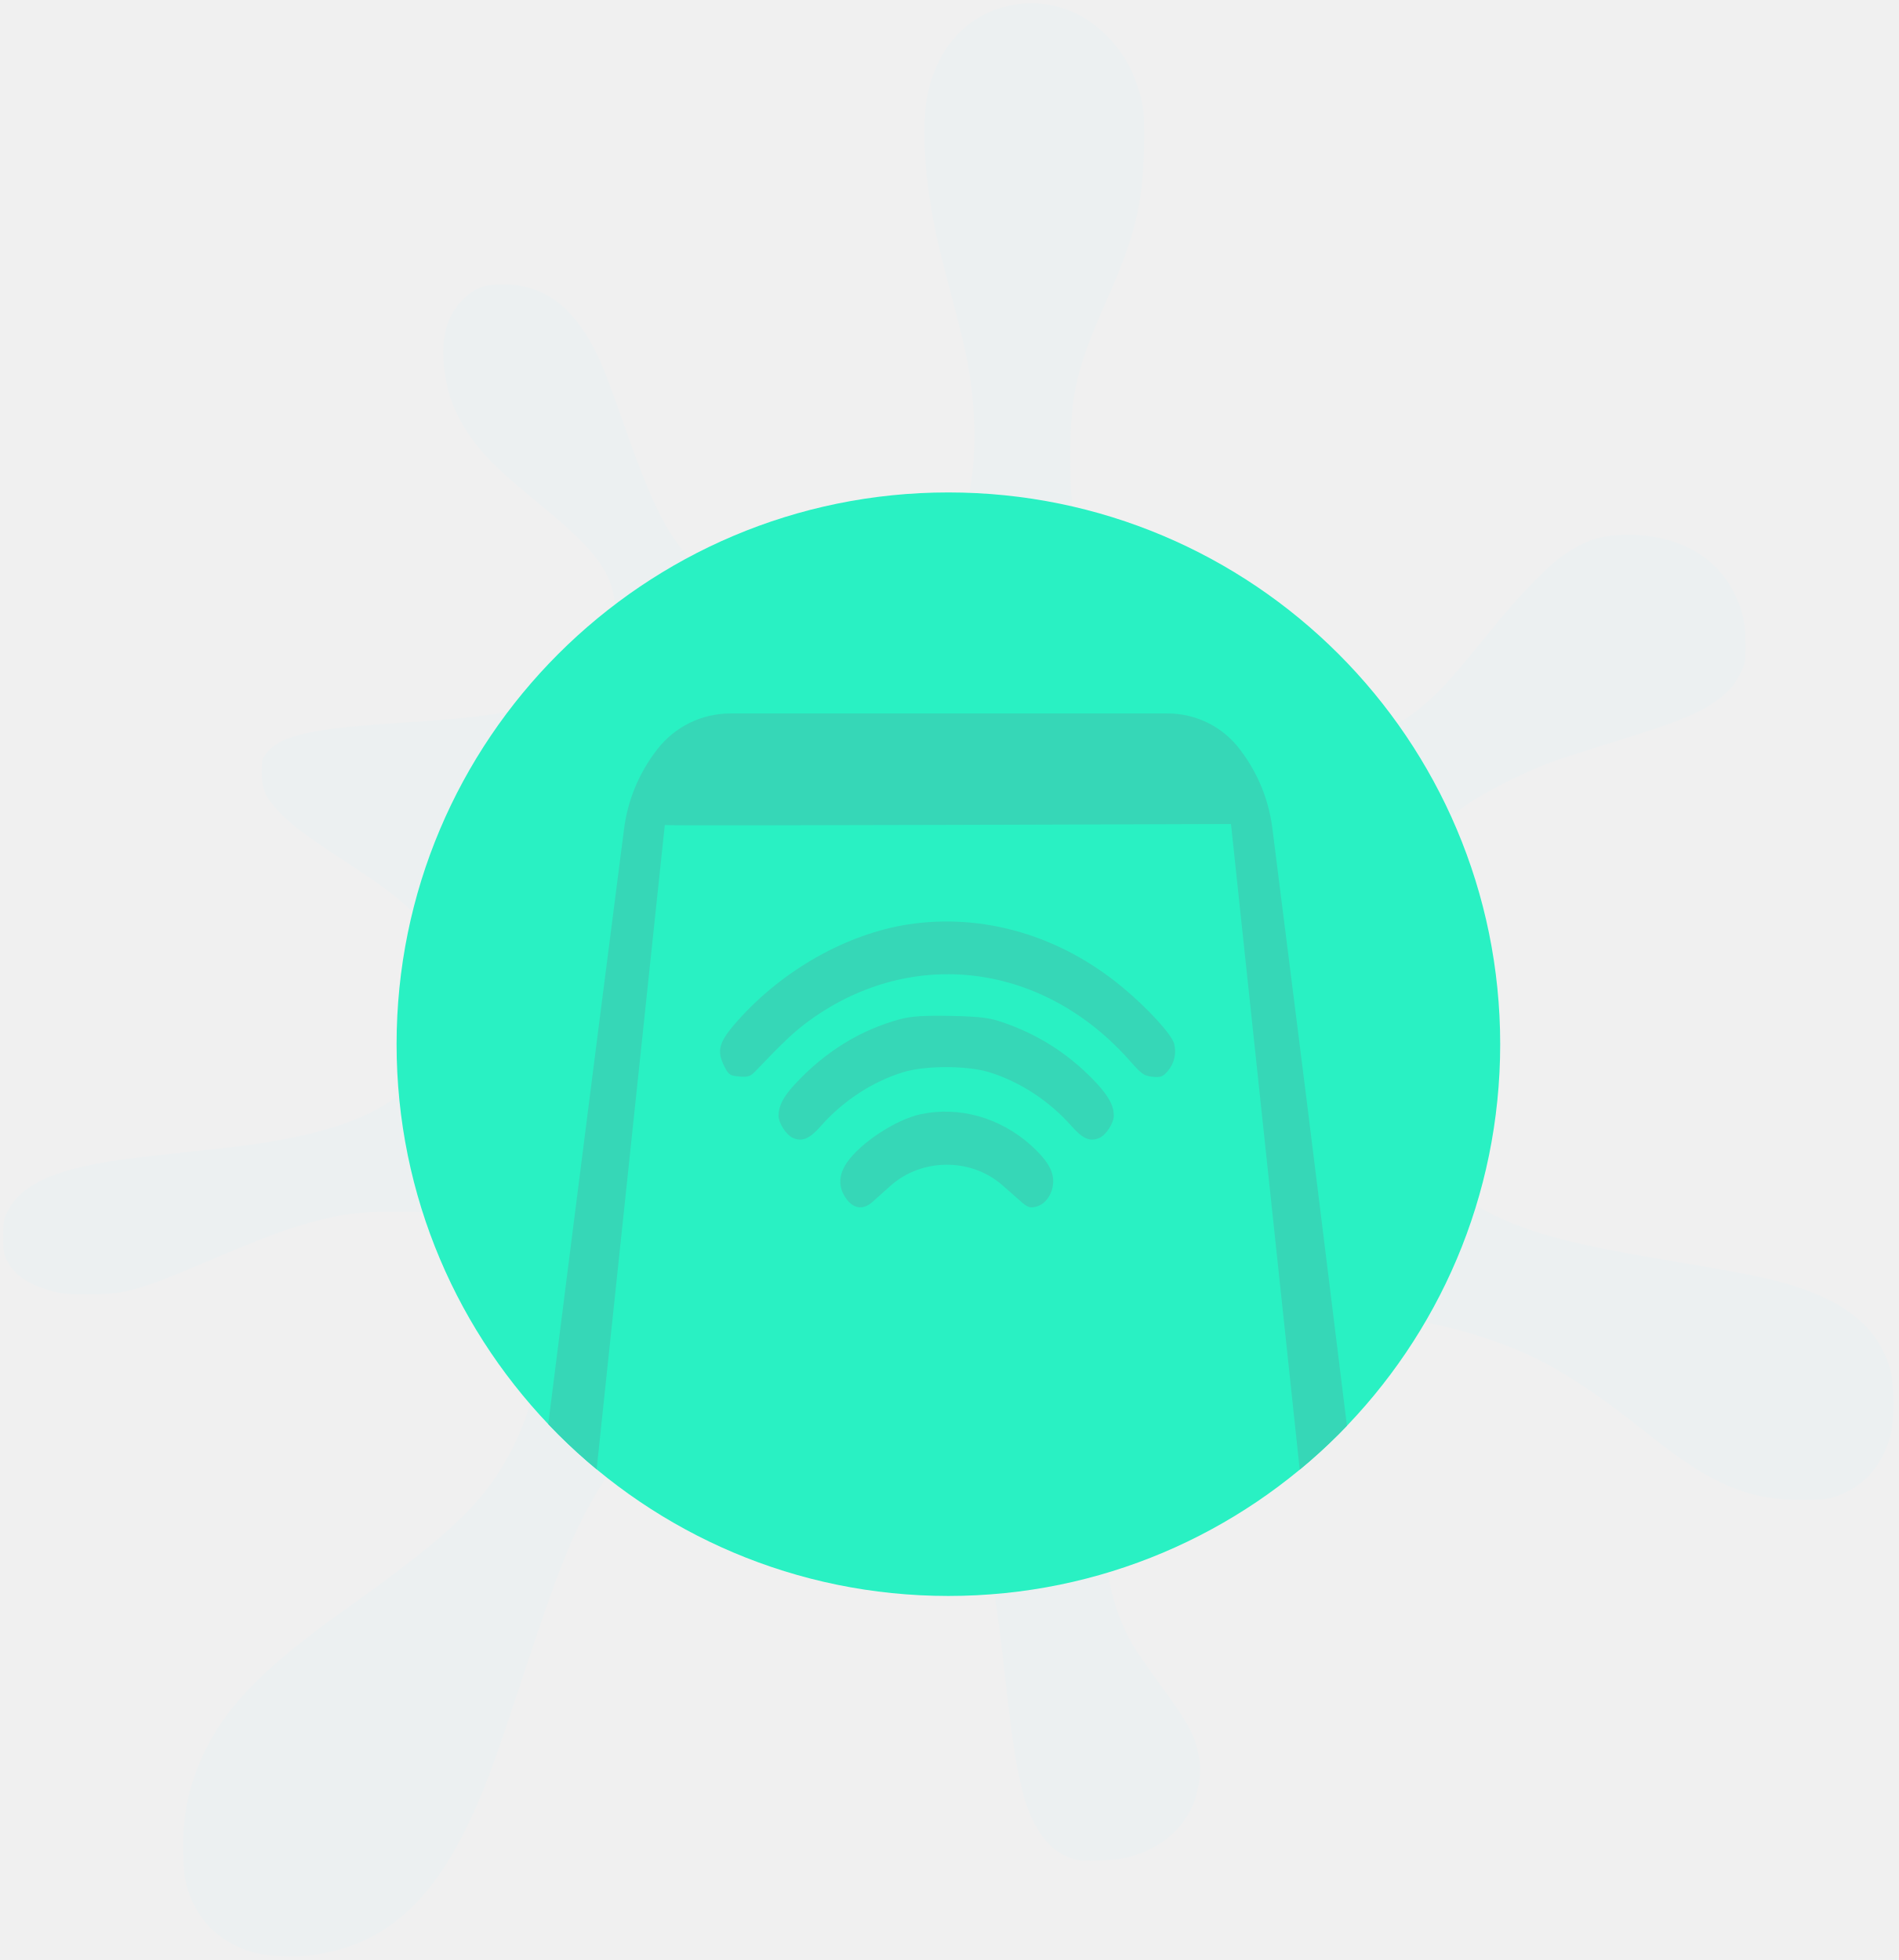
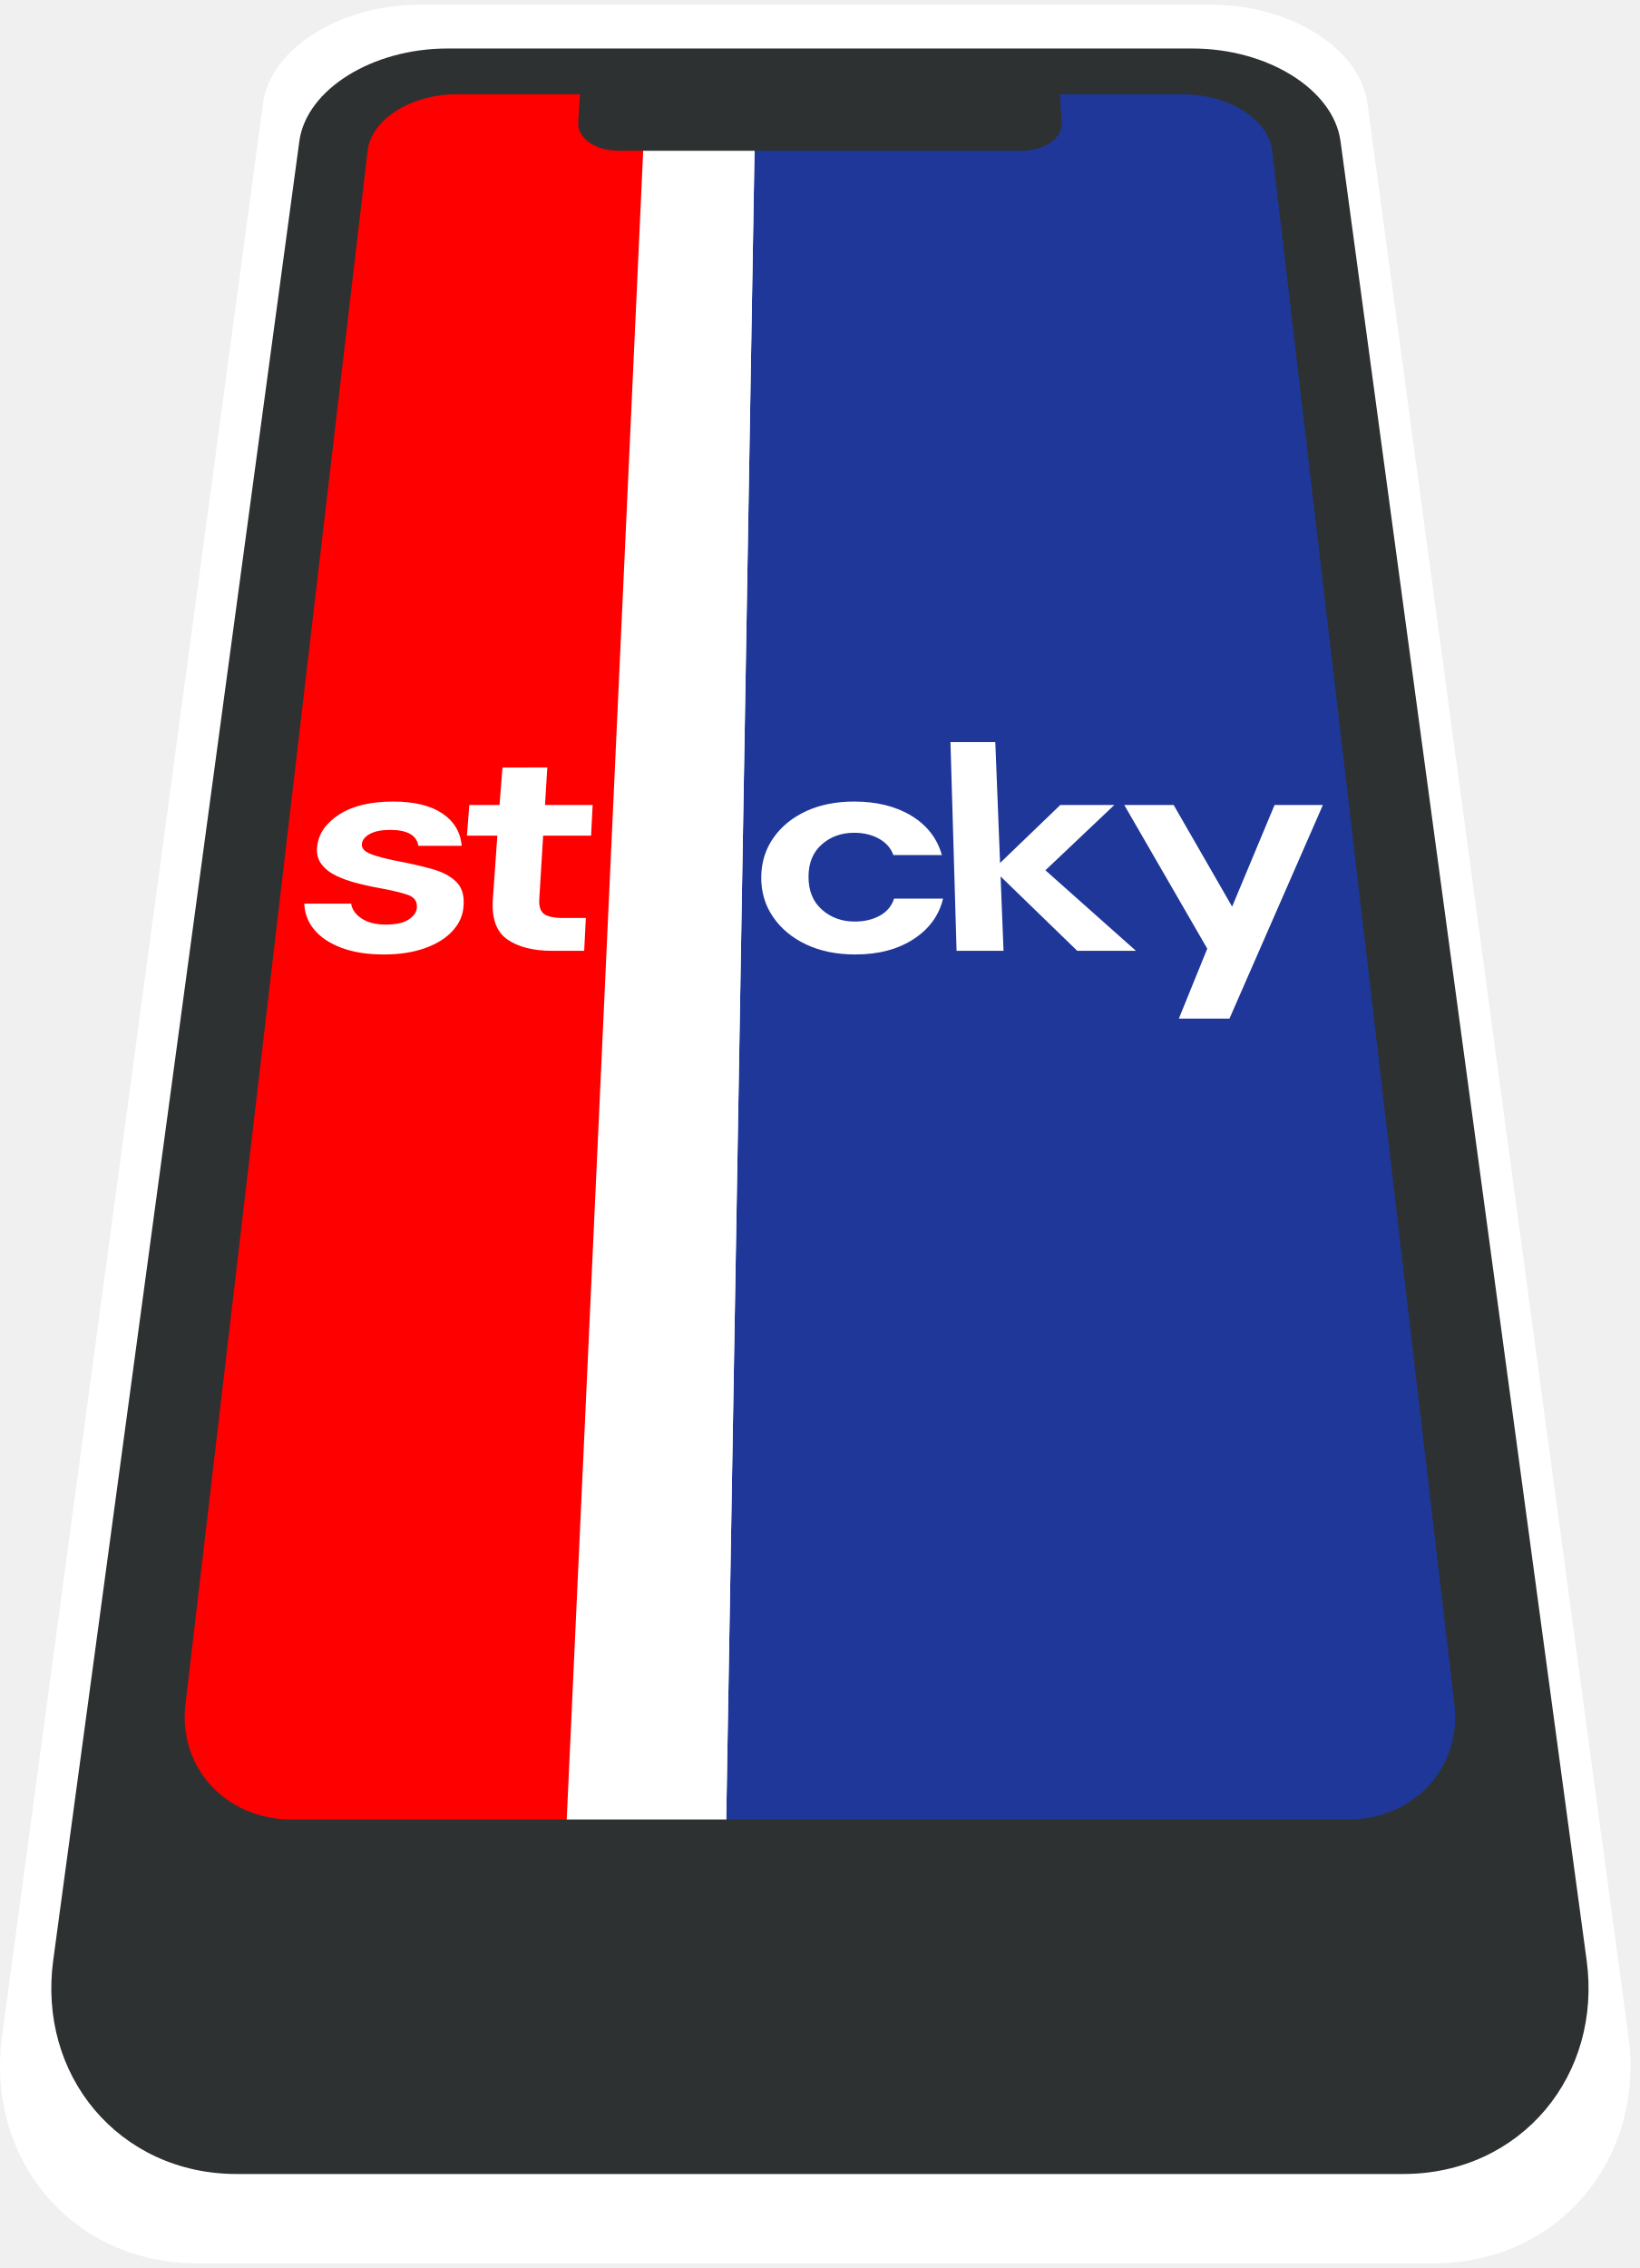
- <svg xmlns="http://www.w3.org/2000/svg" xmlns:xlink="http://www.w3.org/1999/xlink" height="1206" viewBox="0 0 1168 1206" width="1168">
-   <defs>
-     <circle id="a" cx="339.5" cy="339.5" r="339.5" />
-     <mask id="b" fill="#fff">
-       <use fill="#fff" fill-rule="evenodd" xlink:href="#a" />
-     </mask>
-   </defs>
-   <g fill="none" fill-rule="evenodd" transform="translate(2 2)">
-     <path d="m619 1200.3c-24.8-5.4-42.5-23.7-49.5-51-5.7-21.9-2.4-64.1 7.9-104.4 2.7-10.2 7.1-27.4 9.9-38.1 5.5-21.4 7.6-32.8 9.2-49.5 4.5-49.3-6-89.2-29.3-111.2-17.7-16.7-39.8-23.4-70.8-21.2-28.8 2-49.5 10.8-68 28.9-19.2 18.9-28.3 36.3-47.6 91.9-4.7 13.5-10.6 29.3-13.2 35.1-14.7 33-33.6 48-60.3 48-10.9 0-16.5-1.9-23.1-8-10.1-9.3-14.3-21.4-13.3-38.5 1.1-18.9 7-34.8 18.9-50.5 8.3-10.9 17.6-19.8 41-38.9 36.1-29.6 45.6-43.4 45.7-66.6 0-17.2-3.9-27.5-14.7-38.1-10.1-10.1-26.5-17.4-48.6-21.9-15.9-3.1-33.4-5-64.7-7-59-3.7-77.4-7.7-86.5-18.9-2.8-3.5-3-4.4-3-11.9 0-10.1 2.2-15.1 10.4-23.9 7.2-7.8 16.4-14.8 40.1-30.3 24.3-15.9 33.6-22.9 43-32.4 8.8-8.9 14.5-17.1 17.9-26.1 2.4-6 2.6-7.7 2.5-21.5-.1-13.2-.4-16.1-2.8-23.8-12.3-41-45.5-60.9-118.1-71.1-6-.9-22-2.7-35.5-4.1s-29.9-3.3-36.5-4.1c-45.9-5.7-68-15-77.2-32.5-2.6-4.9-2.8-6.3-2.8-15.9 0-9 .3-11.1 2.3-14.7 4.8-9.1 12.6-14.4 26.9-18.5 6.7-1.9 10.2-2.3 23.8-2.2 22.3 0 30.5 2.3 74.4 21 30.7 13.2 47.5 19.4 62.1 23.3 21 5.5 28.7 6.5 50.5 6.5 17.4 0 21.2-.2 28.9-2.2 25.4-6.4 42.5-19.1 52.2-38.7 6-12.4 7.7-20.7 7.7-38.5-.1-24.3-4.2-43-14.2-63.5-16.4-33.7-37-53.9-102.5-100.6-50.2-35.7-73.5-59-87.5-87.4-10.4-21.1-14.6-40.7-13.8-64.5.3-12.1.9-15.8 3.1-22.7 6.2-19 20.6-32.4 40.8-37.9 7.7-2.1 24.8-2.9 35-1.5 42.3 5.7 71.4 29.7 95.3 78.6 10.5 21.6 16.2 36.7 34.9 93.5 17 51.6 26.2 76.4 35.6 95 29.4 58.8 66 85.4 120.5 87.7 23.3 1 46-3 63.3-11.2 32.5-15.4 52.3-43.3 64.2-90 5.1-20 8.2-39.8 13-83.5 5.8-52.4 9.7-72.3 17.2-87.5 5.8-11.8 12.9-18.9 22.6-22.6 5.1-1.9 7.1-2.1 18.7-1.6 10.3.4 14.6 1 21 3 21.2 6.9 35.3 21.8 39 41.3 1.9 9.5 1.9 14.1 0 22.8-2.2 10.3-7.2 19.3-21.4 38.5-7.1 9.6-15.2 21.3-18 25.9-14.2 23.8-19.6 51.4-17.3 87.9 2 31.6 6.4 50.8 16.2 70.8 9.4 19.4 21.1 31.5 38.5 40 13.5 6.6 22.7 8.6 43.5 9.2 40.9 1.3 92.4-4.9 126.4-15.2 40.4-12.3 63.3-25.4 112.6-64.6 36-28.6 58.6-37.9 91.9-37.9 8.7 0 14.5.5 18.2 1.6 17.9 5.3 30.3 18.6 35.6 38.4 2.5 9 2.4 30.9-.1 39.9-6.8 24.8-25.5 41.1-59.6 51.9-14.8 4.7-30.2 7.8-74.5 15.2-59.9 10-85 16.4-109.4 28.1-26.9 12.8-47.8 32.3-59.4 55.4-20.2 40.4-20.7 103.9-1.1 146.3 8.5 18.5 24.7 37.6 43 50.8 10.5 7.6 36.4 20.6 51.9 26.3 6.1 2.2 24.2 8 40.3 13 39.5 12.3 51.6 17.3 63.1 25.9 6.8 5.1 10.5 9.6 13.9 16.9 2.5 5.3 2.7 6.8 2.6 17.3-.1 13.7-1.8 21.1-7.7 32.5-12.1 23.2-37.2 35.6-69.2 34.3-13-.6-21.7-3.5-33.6-11.4-10.6-6.9-29-25.9-47.5-48.9-19.8-24.5-29-34.9-38-42.7-21.8-18.8-33.7-21.8-74.9-18.7-75.9 5.6-114.9 31-133.5 86.8-7.5 22.3-11 49.1-11 83.1 0 38.3 3.8 54.6 22.5 96.5 17.9 40.2 22.8 61.3 22.9 99 .1 15.8-.2 19-2.2 26.3-4.6 17-11.5 28.6-23.6 39.9-15.5 14.4-36.6 20.3-57.1 15.8z" fill="#ecf0f1" fill-rule="nonzero" transform="matrix(1 0 0 -1 0 1201.781)" />
-     <g transform="translate(242 301)">
-       <use fill="#29f1c3" xlink:href="#a" />
-       <path d="m518.758 158 .539.71c10.58 13.954 17.31 30.441 19.517 47.813 5.048 39.734 10.283 81.22 15.705 124.457 10.15 79.42 60.483 489.58 60.483 489.58h-553s25.707-203.44 45.617-360.39c11.844-93.364 22.626-177.777 32.347-253.237 2.271-17.632 9.202-34.34 20.078-48.402l.41-.531c10.732-13.876 27.285-22 44.827-22h269.19c17.392 0 33.781 8.141 44.288 22zm-353.72 46.65c0-.65-51.68 488.53-51.68 488.44 0-.06 150.69-.09 452.07-.09-34.707-325.993-52.06-488.993-52.06-489 0-.01-348.33 1.3-348.33.65zm149.96 61.102c46.197-6.949 93.365 6.941 131.595 38.713 15.56 12.904 30.246 28.946 31.801 34.737 1.555 5.955.097 12.239-4.086 17.036-2.82 3.31-4.375 3.803-9.238 3.31-5.061-.501-6.713-1.659-13.131-8.937-53.296-61.047-134.12-71.626-197.534-25.973-9.726 7.113-16.048 13.069-33.747 31.6-3.013 3.146-4.67 3.639-9.823 3.146-5.544-.501-6.52-.994-8.949-5.791-5.249-10.087-3.791-15.385 8.171-28.782 27.914-31.271 67.205-53.268 104.941-59.059zm-5.078 58.326c6.812-1.824 15.079-2.316 31.626-1.979 19.557.493 23.838 1.158 34.249 4.961 21.403 7.77 39.699 20.018 55.459 37.053 7.102 7.934 10.02 13.397 10.02 19.352 0 4.633-4.865 12.083-8.953 13.734-5.638 2.481-10.213.501-17.026-7.278-13.523-15.385-31.718-27.295-50.401-33.086-13.528-4.304-40.091-4.304-53.517 0-18.779 5.791-36.878 17.701-50.401 33.086-6.807 7.77-11.383 9.758-17.026 7.278-4.087-1.659-8.953-9.101-8.953-13.734 0-5.791 2.821-11.418 9.634-18.859 18.678-20.346 40.67-33.907 65.286-40.528zm12.602 58.489c23.621-4.961 48.604 1.988 67.654 19.015 9.721 8.773 13.804 15.385 13.804 22.17 0 7.442-4.474 14.227-10.498 15.713-3.697.994-5.251.493-9.528-3.31-2.717-2.481-7.969-6.941-11.468-10.087-19.244-16.707-49.376-16.534-68.528.501-3.692 3.302-8.746 7.77-11.275 10.087-5.836 5.134-11.955 4.14-16.526-2.809-4.469-6.785-4.18-13.898.777-21.34 8.36-12.239 30.132-26.63 45.587-29.94z" fill="#36d7b7" fill-rule="nonzero" mask="url(#b)" />
+ <svg xmlns="http://www.w3.org/2000/svg" height="484" viewBox="0 0 350 484" width="350">
+   <g fill="none" fill-rule="evenodd">
+     <path d="m258.342 1c4.235 0 8.331.575 12.121 1.616 3.799 1.044 7.297 2.558 10.32 4.437 3.036 1.887 5.597 4.145 7.501 6.667 1.915 2.536 3.168 5.342 3.568 8.306l55.712 412.482c.876 6.484.411 12.723-1.197 18.45-1.622 5.778-4.405 11.025-8.136 15.464-3.757 4.469-8.465 8.108-13.898 10.635-5.453 2.536-11.618 3.943-18.25 3.943h-264.166c-6.632 0-12.796-1.407-18.25-3.943-5.433-2.527-10.141-6.166-13.898-10.635-3.731-4.439-6.514-9.686-8.136-15.464-1.608-5.727-2.073-11.966-1.197-18.45l55.712-412.482c.4-2.965 1.653-5.77 3.568-8.306 1.904-2.521 4.465-4.779 7.501-6.667 3.023-1.879 6.521-3.393 10.32-4.437 3.789-1.041 7.886-1.616 12.121-1.616z" fill="#fff" />
+     <g transform="translate(25 15.95996)">
+       <path d="m136.277 2.193h111.533l51.632 427.126h-170.409z" fill="#1e3799" />
+       <path d="m52.19 2.193h81.752l-8.477 427.126h-124.907z" fill="#f00" />
+       <g fill="#fff">
+         <path d="m112.992.621h23.312l-7.333 432.386h-35.794z" />
+         <path d="m56.914 187.728c-.862 0-1.695-.029-2.499-.087-.804-.058-1.579-.145-2.325-.261-.746-.116-1.462-.261-2.149-.435-.687-.174-1.345-.377-1.973-.609-.628-.232-1.221-.486-1.779-.762-.557-.276-1.08-.574-1.567-.893-.487-.32-.938-.661-1.354-1.025-.416-.363-.797-.748-1.142-1.155-.345-.406-.65-.829-.913-1.266-.263-.437-.485-.89-.667-1.359-.181-.468-.322-.952-.421-1.451-.1-.499-.159-1.012-.177-1.542h9.998c.046.307.127.603.242.887.115.285.264.559.448.821.184.263.402.515.655.755.253.241.54.47.862.688.322.218.672.409 1.049.573.378.164.784.301 1.217.41.434.109.895.191 1.385.246.489.055 1.007.082 1.552.082.545 0 1.056-.023 1.532-.068.476-.045.918-.113 1.325-.204.407-.091.78-.204 1.118-.34.338-.136.641-.294.91-.476.269-.181.507-.369.713-.563.207-.194.382-.395.526-.602.144-.207.258-.421.34-.641.082-.22.134-.447.154-.68.03-.339.012-.651-.054-.935-.066-.284-.179-.541-.339-.771-.16-.23-.368-.432-.624-.608-.255-.175-.558-.324-.908-.445-.32-.111-.669-.221-1.048-.33-.379-.109-.787-.218-1.224-.327-.438-.108-.905-.216-1.401-.323-.496-.107-1.022-.214-1.578-.32l-.647-.121c-.405-.074-.811-.151-1.218-.232-.407-.081-.816-.167-1.225-.256-.409-.089-.82-.182-1.232-.279-.412-.097-.824-.198-1.238-.303-.414-.105-.818-.217-1.212-.336-.394-.119-.779-.246-1.154-.379-.375-.133-.74-.274-1.096-.422-.355-.148-.701-.303-1.037-.465-.336-.162-.654-.336-.953-.521-.299-.185-.581-.382-.844-.591-.263-.209-.507-.429-.734-.66-.226-.232-.434-.475-.624-.73-.19-.255-.351-.524-.483-.808-.132-.284-.235-.583-.309-.896-.074-.313-.119-.641-.136-.984-.016-.342-.004-.699.037-1.071.075-.681.231-1.333.467-1.958.236-.624.552-1.22.948-1.789.396-.568.871-1.108 1.426-1.621.555-.512 1.189-.998 1.903-1.456.713-.458 1.487-.858 2.322-1.2.834-.342 1.729-.627 2.684-.855.955-.228 1.971-.399 3.048-.513 1.077-.114 2.215-.171 3.415-.171 1.112 0 2.162.052 3.152.156.99.104 1.92.259 2.789.467.87.208 1.679.467 2.429.779.75.312 1.44.676 2.069 1.093.63.417 1.19.874 1.681 1.371.491.497.911 1.035 1.262 1.613.351.578.631 1.197.841 1.857.21.66.35 1.362.419 2.104h-9.26c-.09-.567-.284-1.063-.58-1.487-.296-.424-.696-.777-1.199-1.059-.502-.282-1.108-.494-1.816-.635-.708-.141-1.52-.211-2.435-.211-.458 0-.891.018-1.299.054-.409.036-.793.09-1.153.161-.36.072-.695.161-1.006.269-.311.108-.598.233-.86.377-.262.144-.495.296-.697.458-.202.162-.375.333-.517.513-.142.18-.254.369-.336.567-.082.198-.134.405-.156.622-.023.227.002.442.074.646.072.204.191.396.358.577.167.181.382.35.644.508.262.158.572.304.929.439.323.122.672.241 1.045.359.374.118.773.233 1.197.347.424.113.873.225 1.348.334.475.109.974.217 1.499.322l.677.132c.654.125 1.294.253 1.921.384.627.131 1.24.266 1.839.404.6.138 1.185.279 1.757.423.572.144 1.131.292 1.676.443.545.151 1.06.321 1.547.508.486.188.943.394 1.371.618.428.225.826.468 1.195.729.369.262.709.542 1.02.84.3.289.559.608.777.957.218.349.395.729.53 1.139.135.411.229.852.282 1.323.053.472.064.975.033 1.508l-.015.223c-.025.487-.091.963-.198 1.428-.107.465-.256.918-.445 1.36-.19.442-.421.873-.694 1.292-.273.419-.588.827-.944 1.223-.356.396-.747.771-1.172 1.125-.425.354-.885.687-1.379.999-.494.312-1.023.602-1.586.871-.563.269-1.161.517-1.793.744-.632.227-1.29.425-1.974.595-.684.17-1.393.312-2.127.425-.735.113-1.495.199-2.28.255-.785.057-1.596.085-2.432.085zm35.959-.778c-1.018 0-1.982-.051-2.893-.154-.91-.103-1.767-.256-2.569-.461-.802-.205-1.55-.461-2.243-.768-.693-.307-1.332-.664-1.917-1.073-.584-.408-1.086-.895-1.505-1.46-.419-.565-.756-1.208-1.01-1.928-.254-.72-.426-1.517-.517-2.391-.09-.873-.099-1.822-.026-2.847l.958-13.494h-6.491l.509-6.548h6.447l.629-7.992 9.568-.026-.489 8.017h10.163l-.33 6.548h-10.232l-.826 13.558c-.023.38-.02.731.011 1.052.03.322.088.613.172.876.084.262.196.495.334.698.138.203.303.376.495.52.192.143.422.269.689.377.267.108.572.197.914.269.342.072.722.126 1.14.162.417.036.872.054 1.365.054h4.82l-.355 7.011zm64.683.778c-.993 0-1.956-.045-2.89-.134-.934-.089-1.839-.223-2.714-.401-.875-.178-1.72-.401-2.535-.668-.815-.267-1.6-.578-2.355-.934-.755-.355-1.468-.745-2.142-1.17-.673-.424-1.305-.883-1.896-1.376-.591-.493-1.141-1.019-1.651-1.58-.509-.56-.977-1.155-1.405-1.783-.427-.627-.8-1.276-1.117-1.947-.317-.67-.579-1.361-.787-2.074-.207-.712-.36-1.445-.458-2.199-.098-.753-.142-1.528-.132-2.323.01-.794.074-1.565.191-2.312.117-.746.286-1.469.509-2.169.222-.699.498-1.375.826-2.028.328-.652.708-1.282 1.141-1.888.432-.606.903-1.178 1.411-1.716.508-.537 1.054-1.041 1.638-1.511.584-.469 1.205-.905 1.865-1.307.659-.402 1.356-.771 2.092-1.106.735-.335 1.498-.628 2.288-.879.79-.251 1.609-.46 2.455-.627.846-.167 1.721-.292 2.624-.376.903-.083 1.834-.125 2.794-.125 1.2 0 2.353.063 3.46.188 1.107.125 2.168.313 3.182.564 1.015.251 1.984.565 2.908.941.924.377 1.803.817 2.636 1.321.834.504 1.596 1.057 2.285 1.658.69.602 1.307 1.252 1.852 1.952.545.7 1.018 1.45 1.417 2.249.4.8.727 1.651.981 2.551h-10.353c-.134-.373-.298-.725-.493-1.057-.195-.332-.421-.644-.677-.935-.256-.291-.543-.562-.86-.814-.317-.251-.665-.482-1.044-.693-.378-.211-.773-.395-1.184-.553-.411-.158-.838-.289-1.281-.395-.443-.105-.903-.184-1.379-.237-.476-.053-.968-.079-1.477-.079-.674 0-1.322.051-1.945.154-.623.103-1.22.257-1.792.462-.572.205-1.119.462-1.64.771-.522.309-1.018.669-1.49 1.081-.472.413-.885.865-1.24 1.359-.355.494-.651 1.028-.889 1.604-.238.576-.417 1.193-.537 1.851-.12.659-.181 1.359-.183 2.101-.002.743.056 1.446.173 2.11.118.665.295 1.289.532 1.874.238.585.535 1.131.893 1.635.358.505.777.97 1.255 1.394.479.424.984.796 1.515 1.115.532.319 1.089.585 1.673.798.584.213 1.194.373 1.83.479.636.107 1.298.16 1.985.16.519 0 1.02-.027 1.504-.08.484-.053.951-.133 1.4-.24.449-.107.881-.24 1.296-.399.414-.16.811-.346 1.191-.559.379-.213.726-.448 1.042-.705.315-.257.598-.537.849-.839.251-.302.47-.626.656-.973.187-.346.341-.715.464-1.106h10.452c-.209.888-.495 1.733-.859 2.536-.364.804-.807 1.566-1.327 2.285-.521.72-1.12 1.397-1.797 2.031-.678.635-1.434 1.226-2.269 1.773-.835.548-1.722 1.028-2.659 1.44-.938.412-1.927.756-2.967 1.031-1.04.275-2.131.482-3.272.62-1.141.138-2.332.207-3.573.207zm21.608-.778-1.307-44.551h9.573l1.017 25.801 12.861-12.375h11.528l-14.71 13.937 19.325 17.188h-12.527l-16.364-15.873.626 15.873zm47.443 14.459 6.063-14.921-17.717-30.662h10.542l12.481 21.692 9.059-21.692h10.315l-19.94 45.584z" />
+       </g>
    </g>
+     <path d="m254.518 10.354c3.992 0 7.855.541 11.428 1.52 3.582.982 6.88 2.407 9.729 4.175 2.862 1.776 5.277 3.901 7.072 6.274 1.806 2.387 2.987 5.027 3.364 7.817l52.525 388.166c.826 6.102.387 11.973-1.129 17.362-1.529 5.437-4.153 10.375-7.67 14.553-3.542 4.206-7.981 7.63-13.103 10.008-5.141 2.387-10.954 3.71-17.206 3.71h-249.057c-6.252 0-12.064-1.324-17.206-3.71-5.122-2.378-9.561-5.802-13.103-10.008-3.518-4.178-6.141-9.115-7.671-14.553-1.516-5.389-1.955-11.26-1.129-17.362l52.525-388.166c.378-2.79 1.558-5.43 3.364-7.817 1.795-2.373 4.21-4.498 7.072-6.274 2.85-1.768 6.148-3.193 9.73-4.175 3.573-.98 7.435-1.52 11.427-1.52zm-130.738 9.772h-26.341c-2.425 0-4.768.332-6.933.934-2.168.602-4.158 1.476-5.872 2.558-1.718 1.085-3.16 2.38-4.222 3.823-1.066 1.448-1.75 3.047-1.947 4.731l-38.882 331.548c-.391 3.331-.061 6.522.874 9.44.94 2.933 2.49 5.586 4.534 7.824 2.051 2.247 4.596 4.071 7.51 5.335 2.921 1.267 6.208 1.968 9.733 1.968h225.532c3.525 0 6.812-.702 9.733-1.968 2.915-1.264 5.459-3.088 7.51-5.335 2.043-2.238 3.594-4.892 4.534-7.824.935-2.918 1.264-6.109.874-9.44l-38.882-331.548c-.198-1.684-.882-3.283-1.947-4.731-1.062-1.443-2.503-2.739-4.222-3.823-1.714-1.082-3.705-1.955-5.872-2.558-2.164-.602-4.508-.934-6.933-.934h-26.341l.378 5.979c.053.832-.145 1.627-.549 2.351-.404.725-1.014 1.38-1.785 1.93-.772.551-1.705.998-2.752 1.306-1.048.309-2.211.48-3.441.48h-86.139c-1.23 0-2.393-.171-3.441-.48-1.048-.309-1.98-.755-2.752-1.306-.771-.55-1.381-1.205-1.785-1.93-.403-.724-.601-1.519-.549-2.351z" fill="#2e3131" />
  </g>
</svg>
